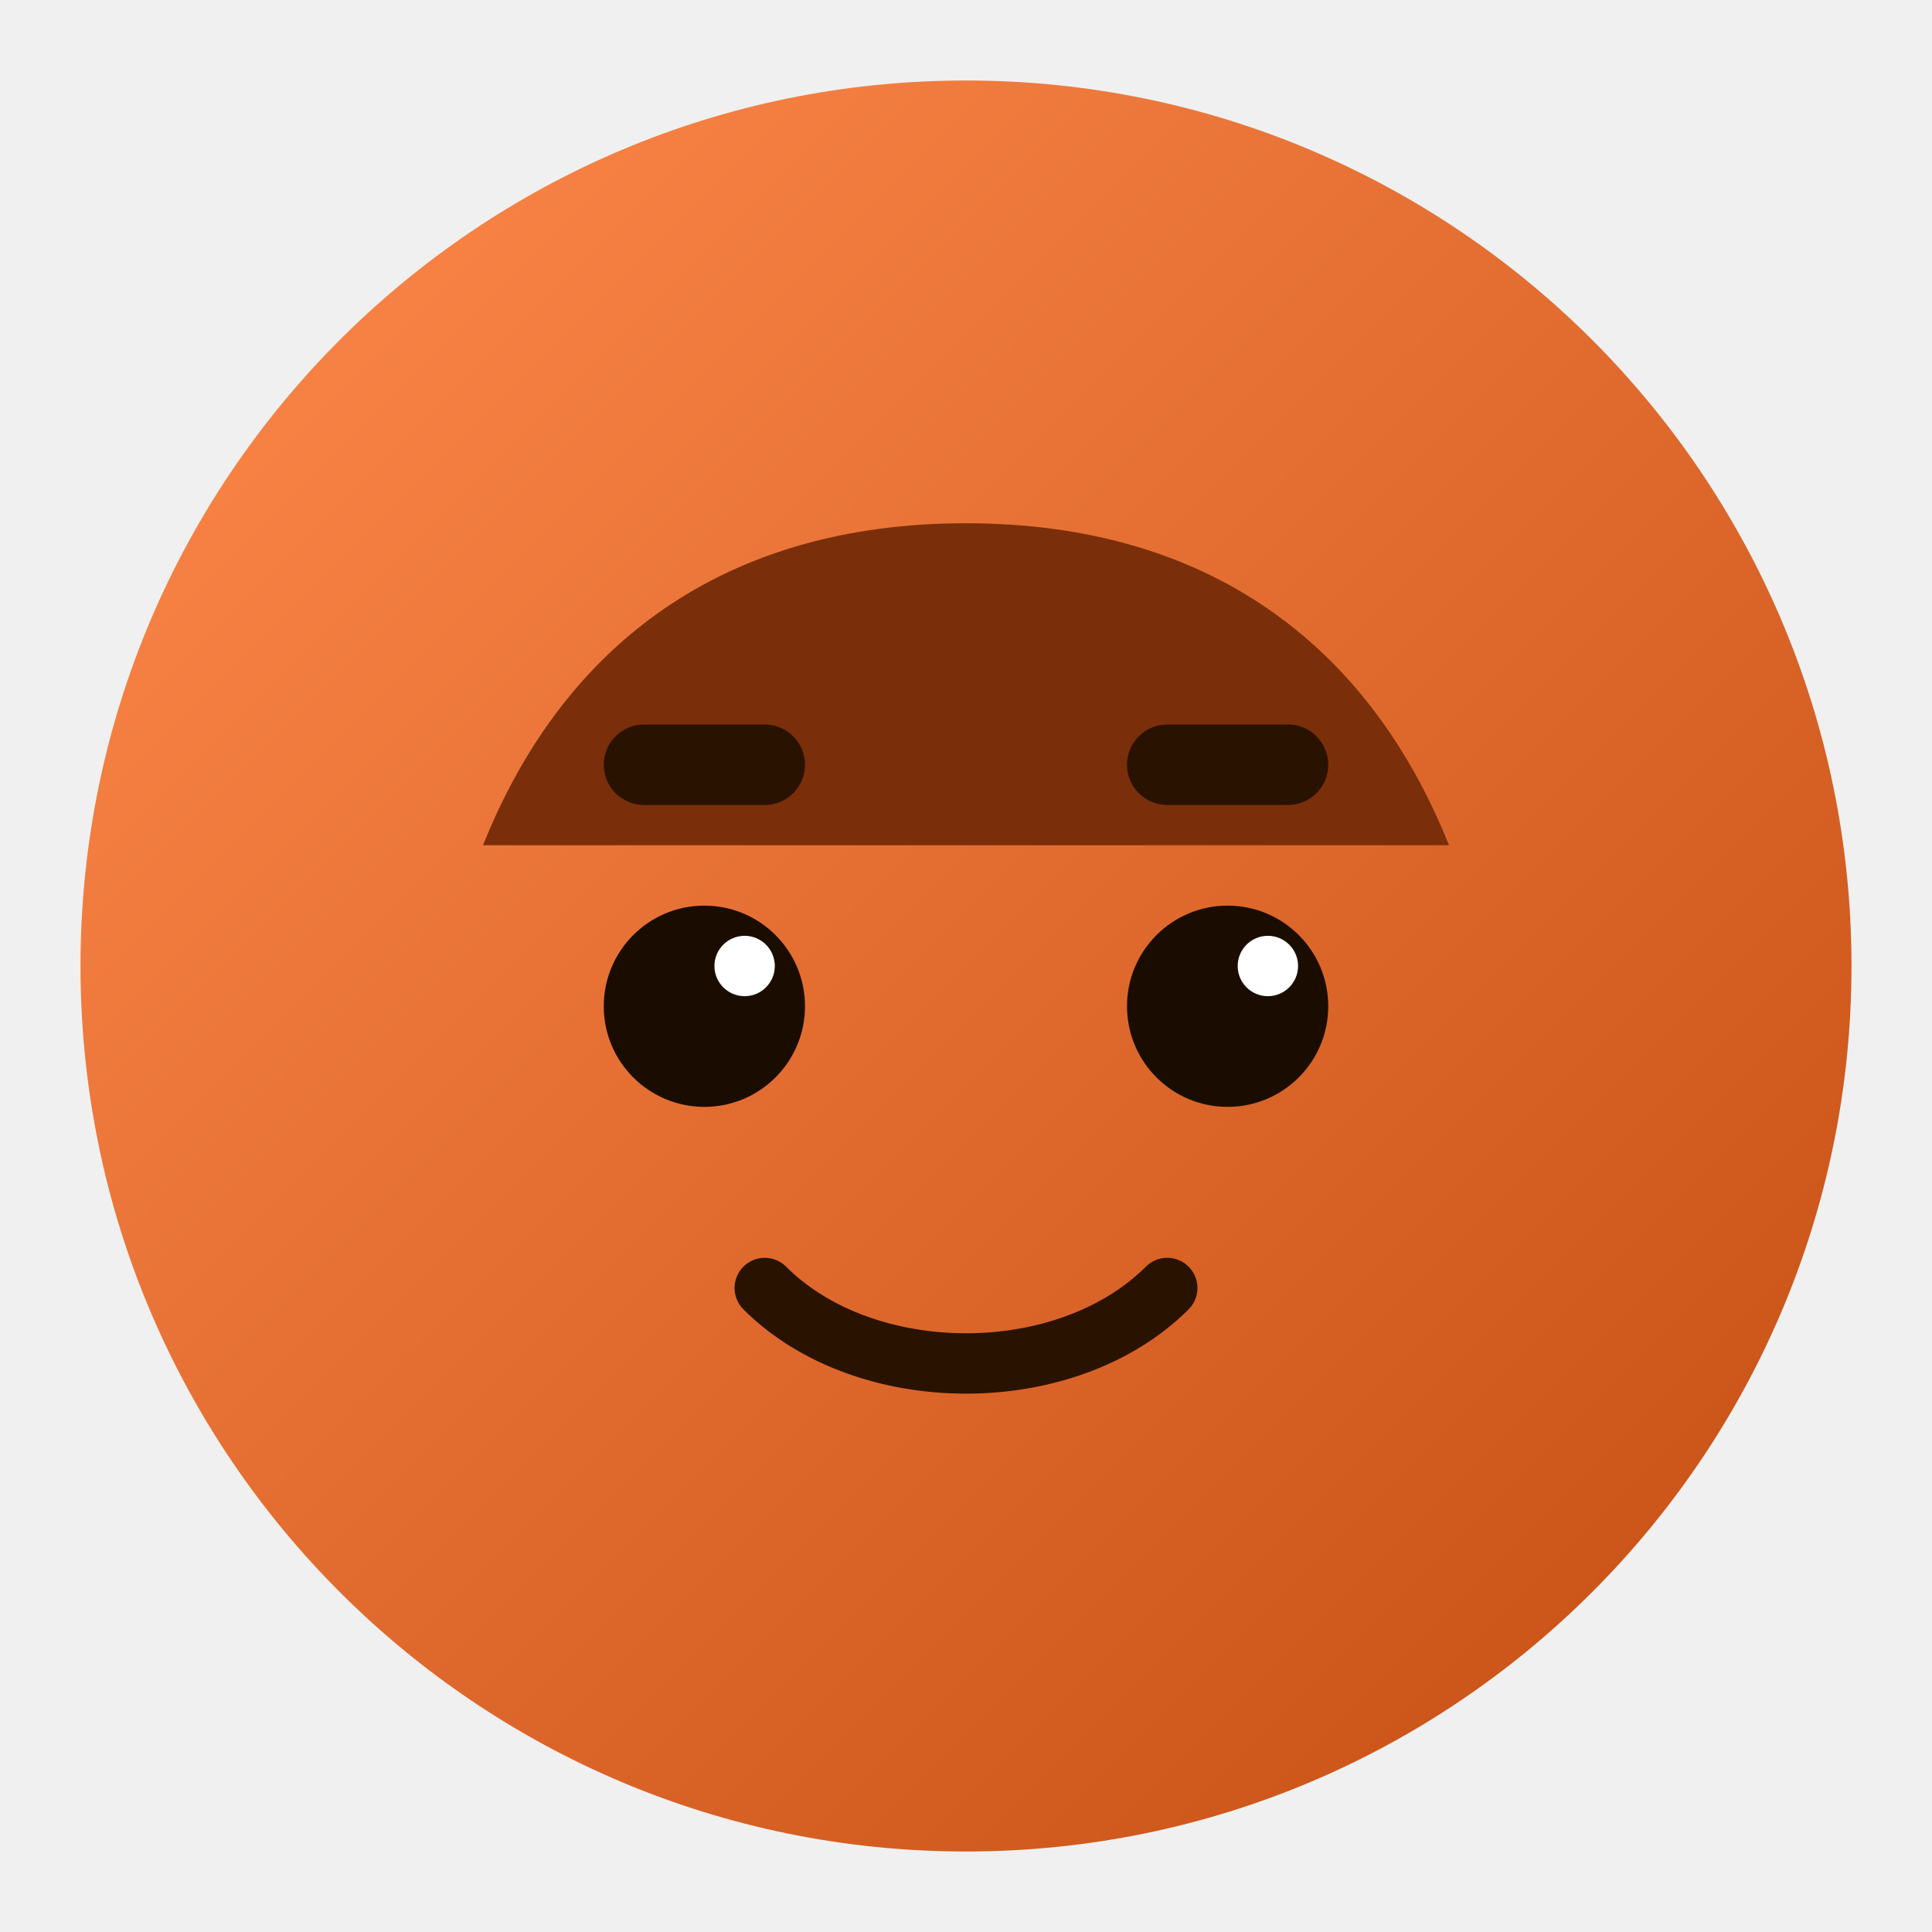
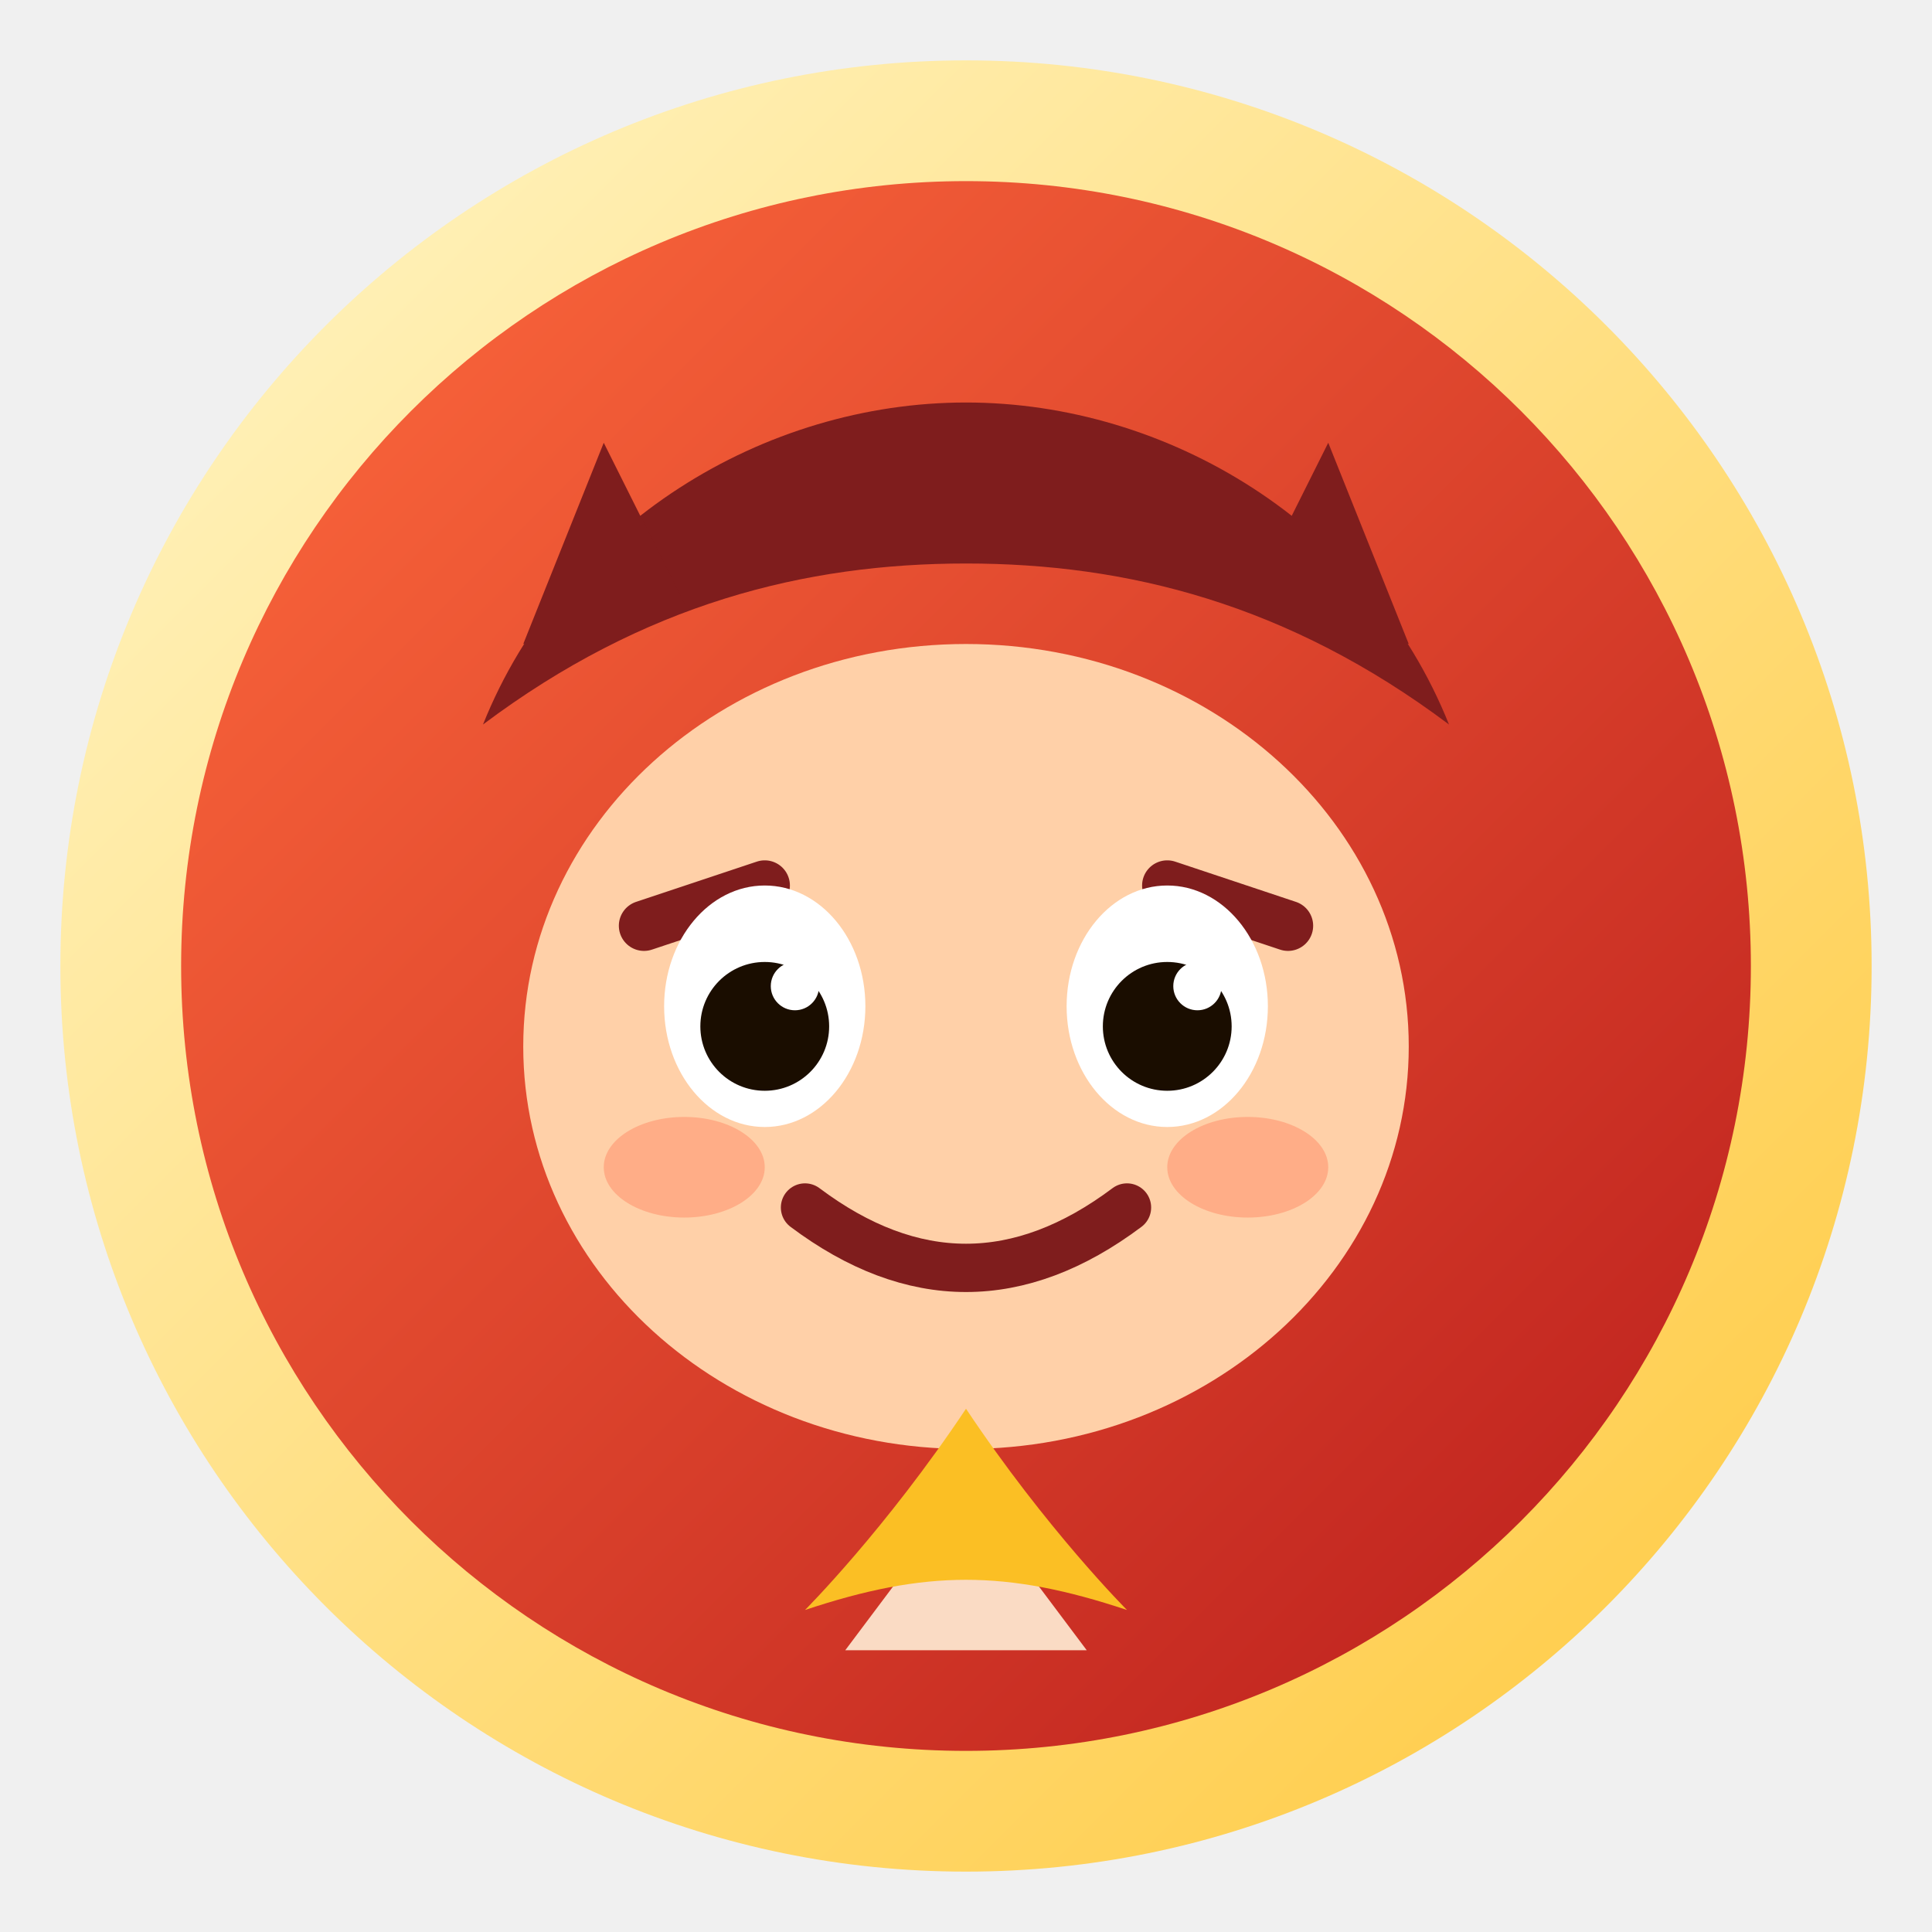
<svg xmlns="http://www.w3.org/2000/svg" viewBox="0 0 96 96" role="img" aria-label="Bruno avatar">
  <defs>
    <linearGradient id="bruno-bg" x1="0%" y1="0%" x2="100%" y2="100%">
-       <stop offset="0%" stop-color="#ff8a4c" />
-       <stop offset="100%" stop-color="#c44d12" />
+       <stop offset="0%" stop-color="#ff6b3d" />
+       <stop offset="100%" stop-color="#b91c1c" />
+     </linearGradient>
+     <linearGradient id="bruno-ring" x1="0%" y1="0%" x2="100%" y2="100%">
+       <stop offset="0%" stop-color="#fff6c8" />
+       <stop offset="100%" stop-color="#ffc83d" />
    </linearGradient>
  </defs>
-   <circle cx="48" cy="48" r="44" fill="url(#bruno-bg)" />
-   <path d="M24 42c4-10 12-16 24-16s20 6 24 16" fill="#7a2f0a" />
-   <rect x="30" y="36" width="10" height="4" rx="2" fill="#2a1200" />
-   <rect x="56" y="36" width="10" height="4" rx="2" fill="#2a1200" />
-   <circle cx="35" cy="50" r="5" fill="#1a0d00" />
-   <circle cx="61" cy="50" r="5" fill="#1a0d00" />
-   <circle cx="37" cy="48" r="1.5" fill="#fff" />
-   <circle cx="63" cy="48" r="1.5" fill="#fff" />
-   <path d="M38 64c5 5 15 5 20 0" fill="none" stroke="#2a1200" stroke-width="3" stroke-linecap="round" />
+   <circle cx="48" cy="48" r="45" fill="url(#bruno-ring)" />
+   <circle cx="48" cy="48" r="39" fill="url(#bruno-bg)" />
+   <ellipse cx="48" cy="52" rx="22" ry="20" fill="#ffd0a8" />
+   <path d="M24 36c4-10 14-16 24-16s20 6 24 16c-8-6-16-8-24-8s-16 2-24 8z" fill="#7f1d1d" />
+   <path d="M26 32 L30 22 L34 30 Z M62 30 L66 22 L70 32 Z" fill="#7f1d1d" />
+   <path d="M32 46 L38 44 M58 44 L64 46" stroke="#7f1d1d" stroke-width="2.5" stroke-linecap="round" />
+   <ellipse cx="38" cy="50" rx="5" ry="6" fill="#fff" />
+   <ellipse cx="58" cy="50" rx="5" ry="6" fill="#fff" />
+   <circle cx="38" cy="51" r="3.2" fill="#1a0d00" />
+   <circle cx="58" cy="51" r="3.2" fill="#1a0d00" />
+   <circle cx="39.5" cy="49" r="1.2" fill="#fff" />
+   <circle cx="59.5" cy="49" r="1.2" fill="#fff" />
+   <path d="M40 60 Q48 66 56 60" fill="none" stroke="#7f1d1d" stroke-width="2.4" stroke-linecap="round" />
+   <ellipse cx="34" cy="58" rx="4" ry="2.5" fill="#ff8a65" opacity="0.5" />
+   <ellipse cx="62" cy="58" rx="4" ry="2.5" fill="#ff8a65" opacity="0.5" />
+   <path d="M48 74 L54 82 L42 82 Z" fill="#ffedd5" opacity="0.9" />
+   <path d="M48 70 C44 76 40 80 40 80 C46 78 50 78 56 80 C56 80 52 76 48 70Z" fill="#fbbf24" />
</svg>
